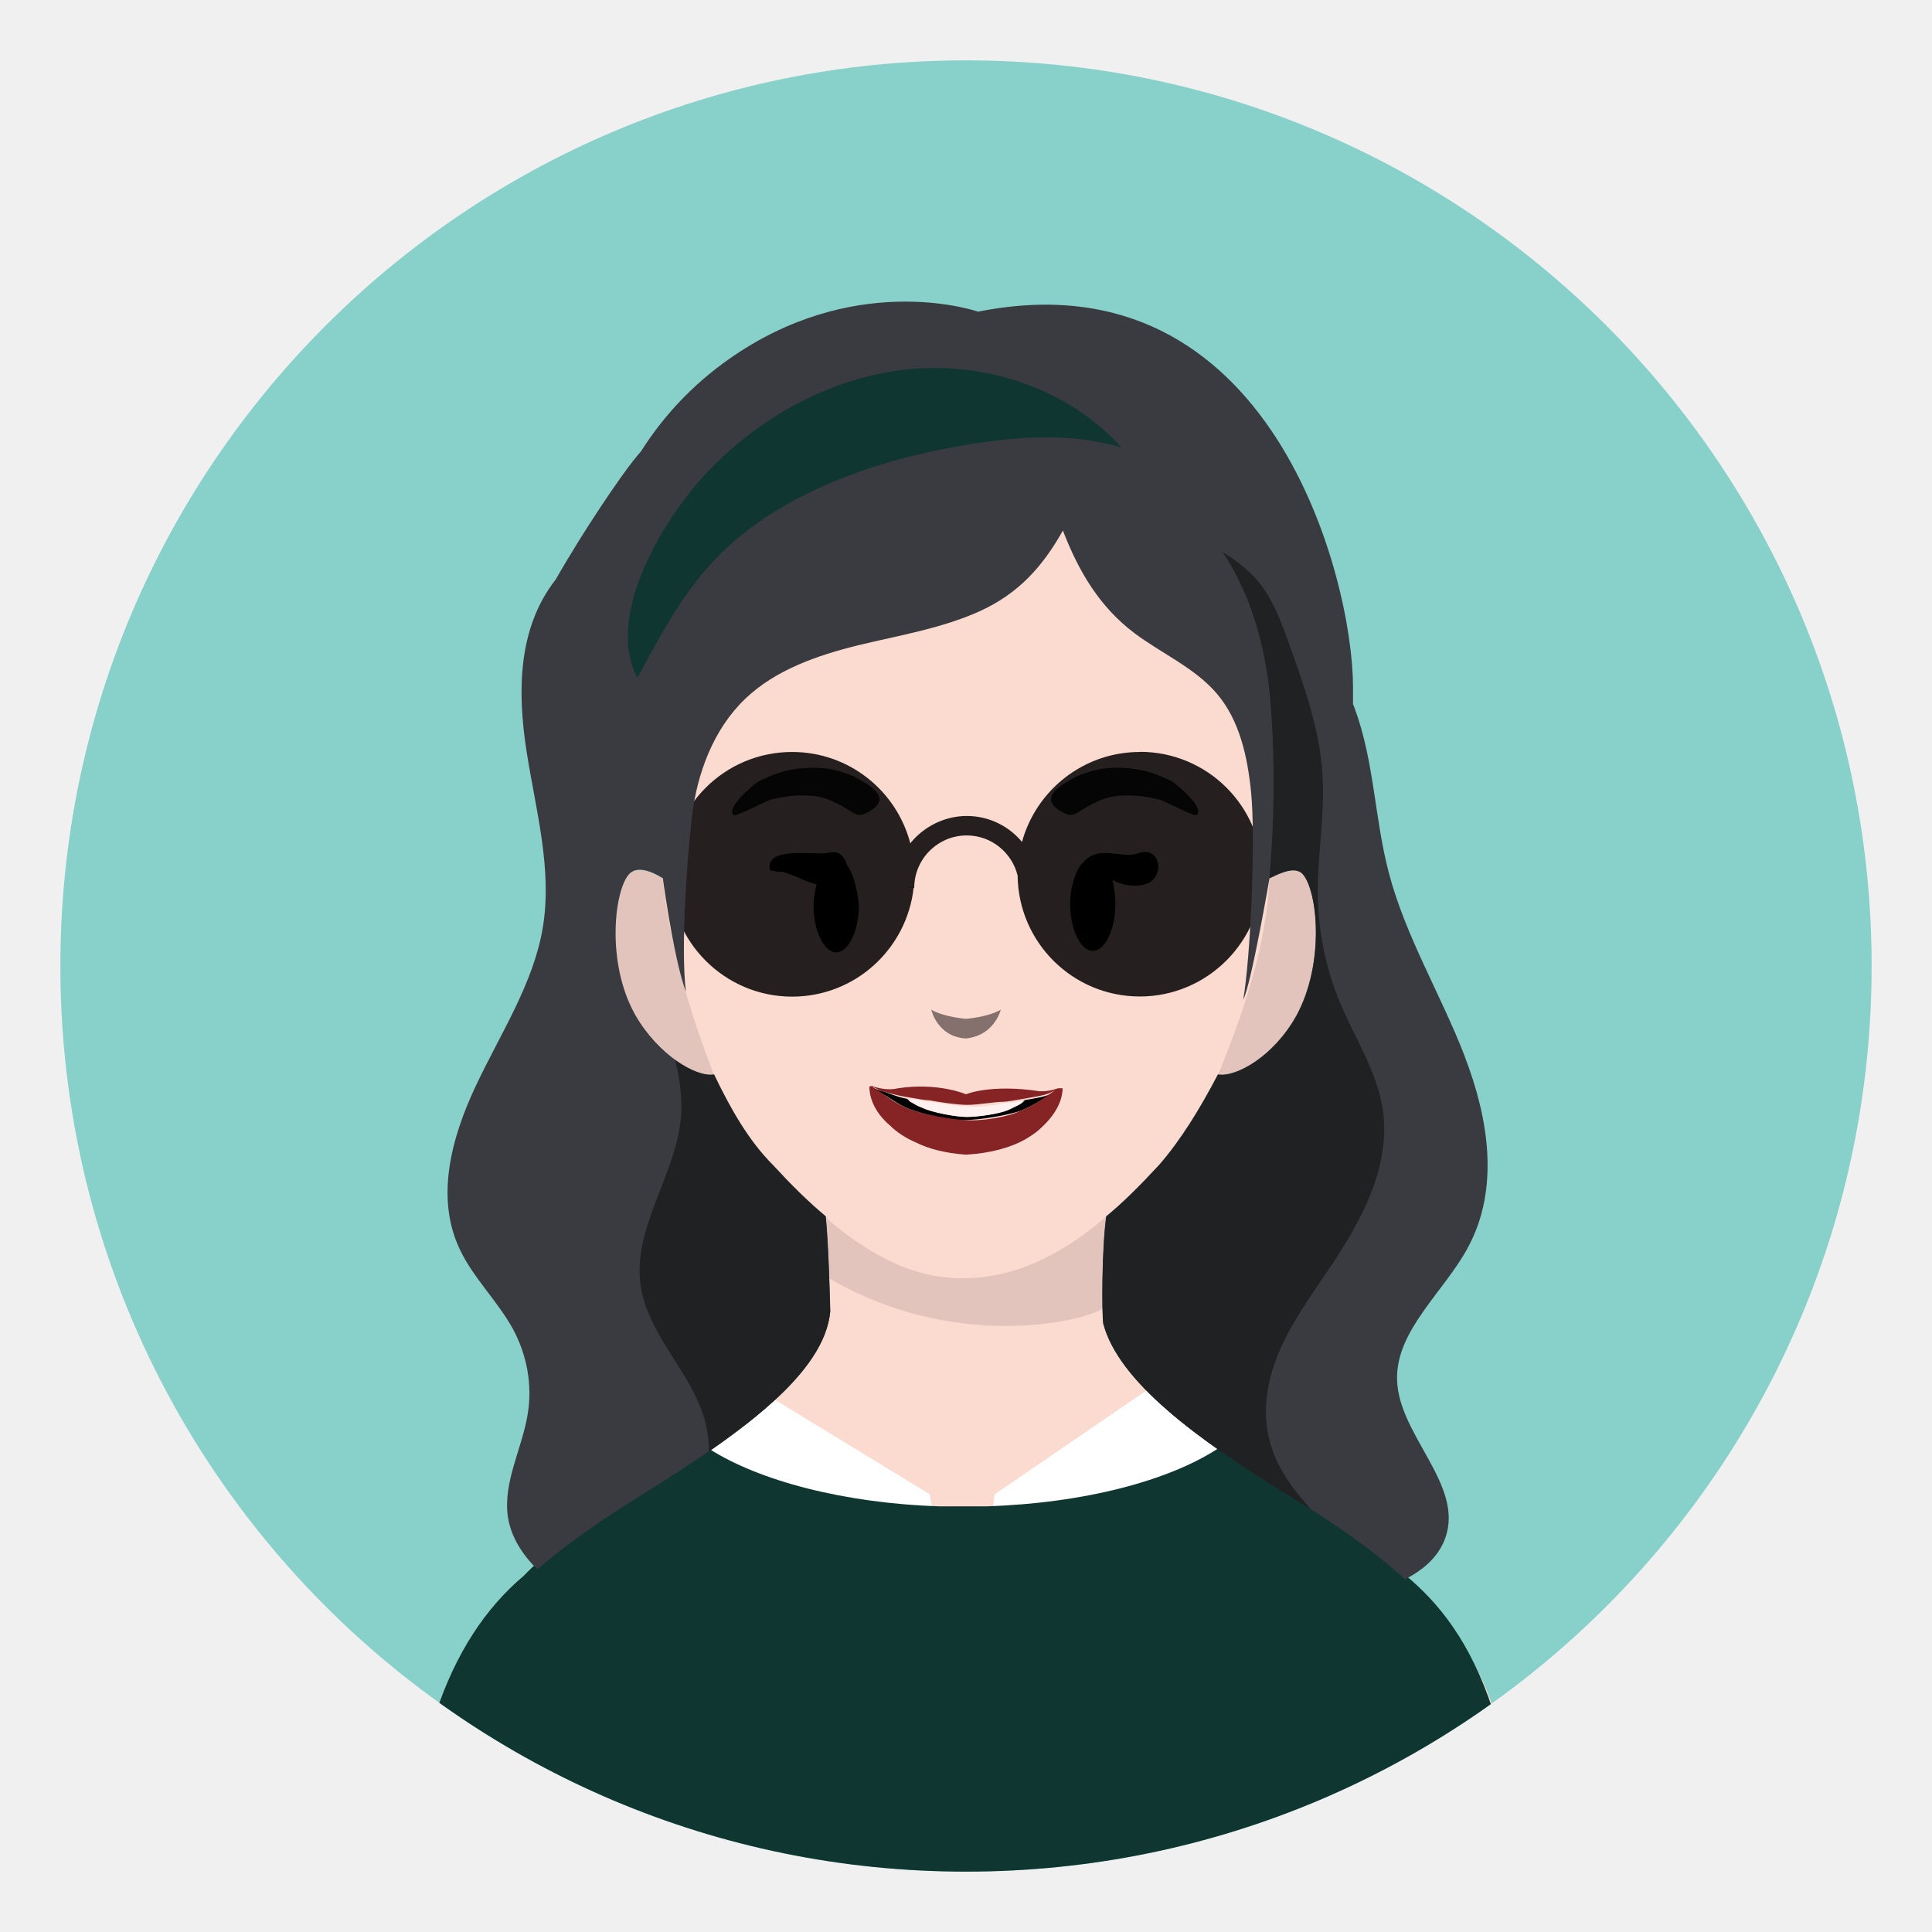
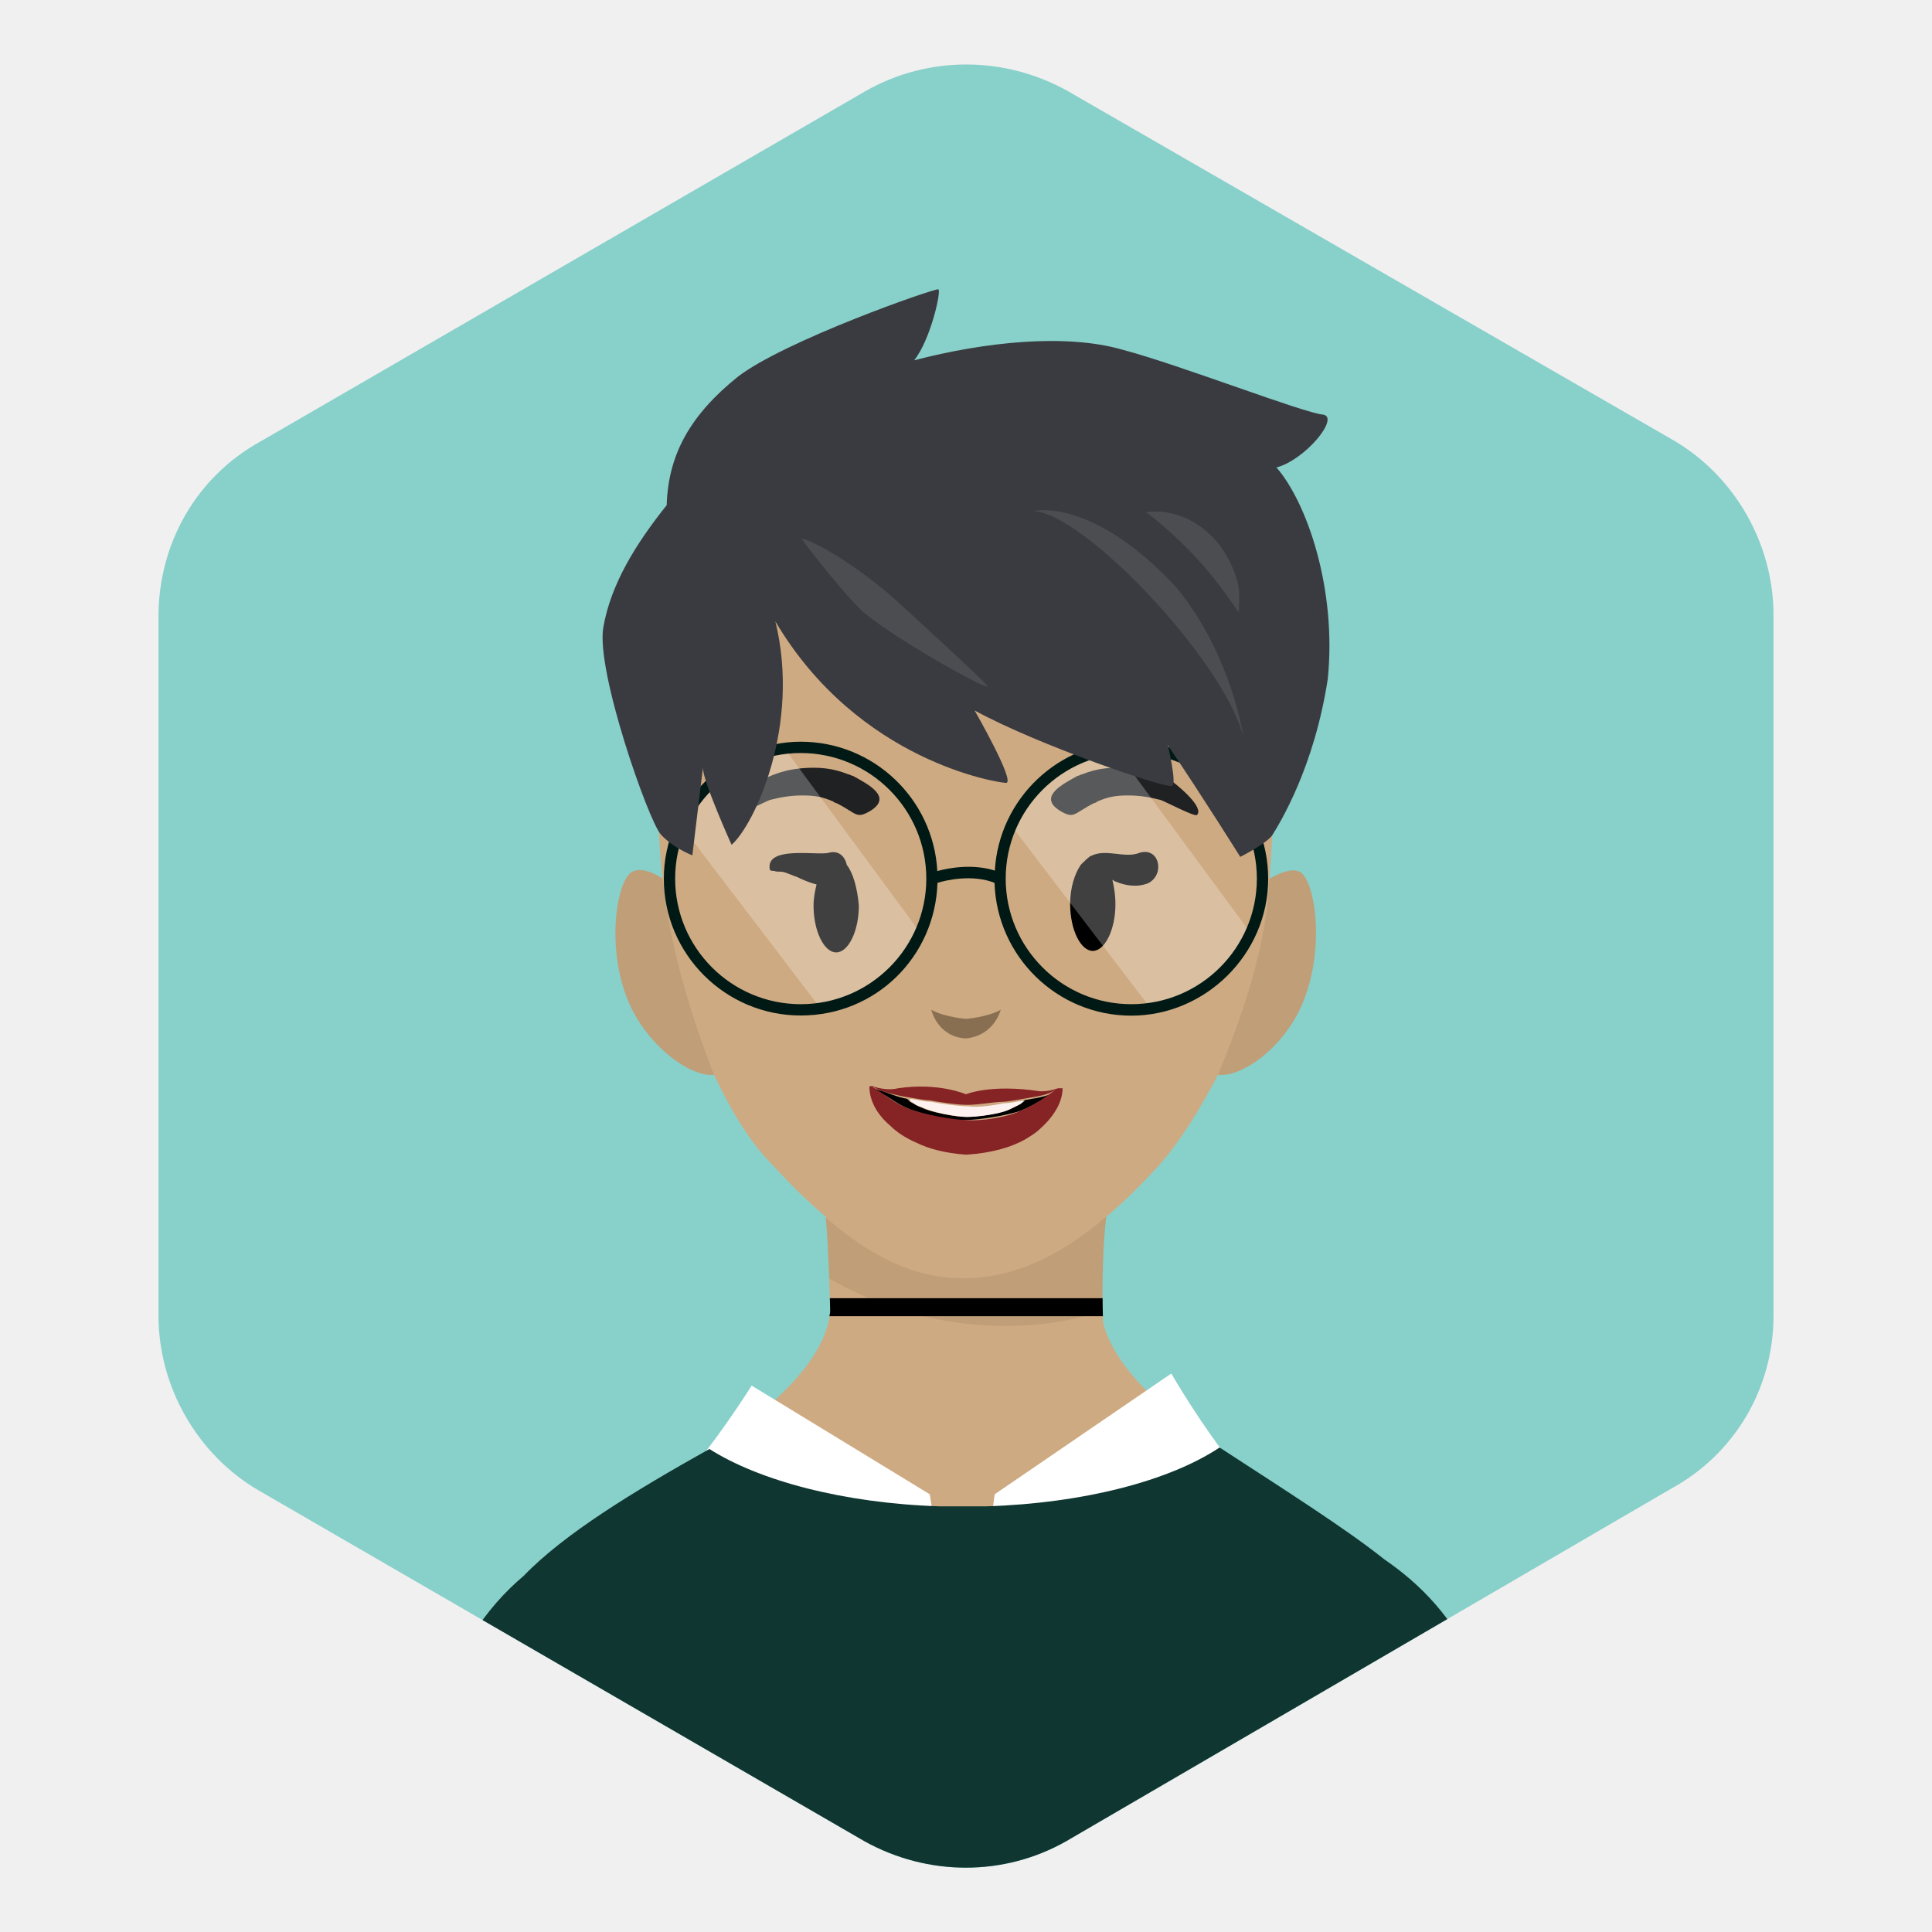
<svg xmlns="http://www.w3.org/2000/svg" viewBox="0 0 128 128">
  <defs />
-   <circle fill="#88d0ca" cx="64" cy="64" r="60" />
-   <mask id="mask-4e16d896-c8e1-4b97-9e2d-a401fbb58ce0">
-     <path fill="white" d="M0,0V64H4c0,33.14,26.86,60,60,60s60-26.86,60-60h4V0H0Z" />
+   <path fill="#88d0ca" d="M117.5,87.16V40.75c0-4.76-2.61-9.24-6.63-11.58L70.72,6.02c-4.2-2.33-9.24-2.33-13.35,0L17.22,29.27c-4.2,2.33-6.72,6.72-6.72,11.58v46.31c0,4.76,2.61,9.24,6.63,11.58l40.15,23.25c4.2,2.33,9.24,2.33,13.35,0l40.05-23.34c4.29-2.33,6.82-6.72,6.82-11.48Z" />
+   <mask id="mask-d71536a5-91bd-4256-9ae9-69003ebb5d6c">
+     <path fill="white" d="M0,0V64H10.5v23.16c0,4.76,2.61,9.24,6.63,11.58l40.15,23.25c4.2,2.33,9.24,2.33,13.35,0l40.05-23.34c4.29-2.33,6.82-6.72,6.82-11.48v-23.16h10.5V0H0Z" />
  </mask>
-   <g mask="url(#mask-4e16d896-c8e1-4b97-9e2d-a401fbb58ce0)">
+   <g mask="url(#mask-d71536a5-91bd-4256-9ae9-69003ebb5d6c)">
    <g>
-       <path fill="#fbdad0" d="M99.6,116.1c-1.1-8.1-7.5-12.9-14.2-17-6.2-3.8-11.3-7.6-12.3-11.4-.1-.7-.1-5,.2-7.1,1.1-.9,2.2-2,3.5-3.4,1.4-1.6,2.7-3.7,3.9-6,1.2,.2,3.7-1.2,5.2-3.9,1.9-3.5,1.4-8.3,.4-9.4-.5-.5-1.4-.1-2.2,.3,.3-3.5,.4-7.2,.1-11.3-1-14.3-11.3-18.2-20.2-18.2s-19,3.9-20.2,18.2c-.3,4.1-.3,7.8,.1,11.3-.8-.5-1.7-.8-2.2-.3-1,1-1.6,5.9,.4,9.4,1.5,2.6,4,4.1,5.2,3.9,1.1,2.3,2.3,4.4,3.9,6,1.2,1.3,2.3,2.4,3.5,3.4,.2,1.9,.3,6.3,.3,6.3-.4,4.1-5.8,8-12.4,12.1s-13,8.9-14.2,17c-1.1,8.1-1.4,12-1.4,12H101c0,.1-.2-3.8-1.4-11.9Z" />
-       <path fill="#84706d" d="M64,67.5s-1.4-.1-2.3-.6c0,0,.4,1.8,2.3,1.9,1.9-.2,2.3-1.9,2.3-1.9-.9,.5-2.3,.6-2.3,.6Z" />
-       <path fill="#84706d" opacity="0.2" d="M43.9,58.2c-.8-.5-1.7-.8-2.2-.3-1,1-1.6,5.9,.4,9.4,1.5,2.6,4,4.1,5.2,3.9-1.69-4.35-2.93-8.68-3.4-13Z" />
-       <path fill="#84706d" opacity="0.2" d="M84.1,58.2c-.16,4.14-1.55,8.52-3.4,13,1.2,.2,3.7-1.2,5.2-3.9,1.9-3.5,1.4-8.3,.4-9.4-.5-.5-1.4-.1-2.2,.3Z" />
-       <path fill="#84706d" opacity="0.2" d="M73.05,86.64c-.03-1.59,.02-4.45,.25-6.05-3.7,3.2-6.9,4.1-9.5,4.1s-5.44-.89-9.09-4.01c0,0,0,0,0,0,.1,1.02,.18,2.68,.23,4.02,9.07,5.28,18.12,2.44,18.11,1.93Z" />
+       <path fill="#ceaa82" d="M99.6,116.1c-1.1-8.1-7.5-12.9-14.2-17-6.2-3.8-11.3-7.6-12.3-11.4-.1-.7-.1-5,.2-7.1,1.1-.9,2.2-2,3.5-3.4,1.4-1.6,2.7-3.7,3.9-6,1.2,.2,3.7-1.2,5.2-3.9,1.9-3.5,1.4-8.3,.4-9.4-.5-.5-1.4-.1-2.2,.3,.3-3.5,.4-7.2,.1-11.3-1-14.3-11.3-18.2-20.2-18.2s-19,3.9-20.2,18.2c-.3,4.1-.3,7.8,.1,11.3-.8-.5-1.7-.8-2.2-.3-1,1-1.6,5.9,.4,9.4,1.5,2.6,4,4.1,5.2,3.9,1.1,2.3,2.3,4.4,3.9,6,1.2,1.3,2.3,2.4,3.5,3.4,.2,1.9,.3,6.3,.3,6.3-.4,4.1-5.8,8-12.4,12.1s-13,8.9-14.2,17c-1.1,8.1-1.4,12-1.4,12H101c0,.1-.2-3.8-1.4-11.9Z" />
+       <path fill="#896f52" d="M64,67.5s-1.4-.1-2.3-.6c0,0,.4,1.8,2.3,1.9,1.9-.2,2.3-1.9,2.3-1.9-.9,.5-2.3,.6-2.3,.6Z" />
+       <path fill="#896f52" opacity="0.2" d="M43.9,58.2c-.8-.5-1.7-.8-2.2-.3-1,1-1.6,5.9,.4,9.4,1.5,2.6,4,4.1,5.2,3.9-1.69-4.35-2.93-8.68-3.4-13Z" />
+       <path fill="#896f52" opacity="0.2" d="M84.1,58.2c-.16,4.14-1.55,8.52-3.4,13,1.2,.2,3.7-1.2,5.2-3.9,1.9-3.5,1.4-8.3,.4-9.4-.5-.5-1.4-.1-2.2,.3Z" />
+       <path fill="#896f52" opacity="0.2" d="M73.05,86.64c-.03-1.59,.02-4.45,.25-6.05-3.7,3.2-6.9,4.1-9.5,4.1s-5.44-.89-9.09-4.01c0,0,0,0,0,0,.1,1.02,.18,2.68,.23,4.02,9.07,5.28,18.12,2.44,18.11,1.93Z" />
    </g>
    <g>
      <path fill="white" d="M62.3,103.5l-.7-4.5-11.8-7.2c-2.3,3.6-5.6,8.1-10.1,11.7h22.6Z" />
      <path fill="white" d="M88.1,103.5c-4.8-3.7-8.2-8.6-10.5-12.5l-11.7,8-.6,4.5h22.8Z" />
      <path fill="#0f3630" d="M91.7,103.3c-2.5-2-6.6-4.6-10.9-7.4-3.3,2.2-9,3.7-15.5,3.9h-3c-6.4-.2-12-1.7-15.3-3.8-5,2.8-9.6,5.6-12.3,8.4-5.1,4.3-7.8,11.9-7.7,23.6H101c-.4-15.9-4.5-21.4-9.3-24.7Z" />
    </g>
    <g>
      <path d="M56.1,57.3c-0.1-0.5-0.5-1-1.2-0.8c-0.7,0.2-4.2-0.5-3.9,1.1c0,0.1,0.2,0.1,0.3,0.1c0.2,0.1,0.4,0,0.7,0.1  c0.3,0.1,0.5,0.2,0.8,0.3c0.4,0.2,0.9,0.4,1.3,0.5c-0.1,0.4-0.2,0.9-0.2,1.4c0,1.7,0.7,3.1,1.5,3.1s1.5-1.4,1.5-3.1  C56.8,58.8,56.5,57.8,56.1,57.3z" />
      <path d="M75.5,56.5c-1,0.4-2.2-0.3-3.2,0.2c-0.1,0-0.5,0.4-0.7,0.6c-0.4,0.6-0.7,1.5-0.7,2.6c0,1.7,0.7,3.1,1.5,3.1  c0.8,0,1.5-1.4,1.5-3.1c0-0.6-0.1-1.2-0.2-1.6c0.1,0,0.1,0.1,0.2,0.1c0.7,0.3,1.5,0.4,2.2,0.1C77.2,57.9,76.8,56.1,75.5,56.5z" />
    </g>
    <g>
      <path fill="#202123" d="M56.5,51.4c-0.1,0-0.2-0.1-0.3-0.1c-1-0.4-1.9-0.5-3.1-0.4c-1.1,0.1-1.9,0.4-2.9,0.9  c-0.4,0.3-2.1,1.7-1.6,2.2c0.2,0.1,1.9-0.8,2.4-1c0.8-0.2,1.4-0.3,2.2-0.3c0.8,0,1.3,0.1,2,0.4c0,0,0.1,0.1,0.2,0.1  c1.4,0.7,1.3,1.1,2.3,0.5C59.1,52.8,57.6,52,56.5,51.4z" />
      <path fill="#202123" d="M71.4,51.4c0.1,0,0.2-0.1,0.3-0.1c1-0.4,1.9-0.5,3.1-0.4c1.1,0.1,1.9,0.4,2.9,0.9c0.4,0.3,2.1,1.7,1.6,2.2  c-0.2,0.1-1.9-0.8-2.4-1c-0.8-0.2-1.4-0.3-2.2-0.3c-0.8,0-1.3,0.1-2,0.4c0,0-0.1,0.1-0.2,0.1c-1.4,0.7-1.3,1.1-2.3,0.5  C68.8,52.8,70.3,52,71.4,51.4z" />
    </g>
    <g>
      <path d="M60.3,73.5c0.8,0.3,2.8,0.8,3.7,0.7c0.9,0,2.7-0.3,3.6-0.6c1.2-0.5,1.6-0.9,2.2-1.2c0.1,0,0.2-0.1,0.2-0.1  l0,0l0,0c-0.2,0.1-0.4,0.2-0.7,0.3c-0.3,0.1-0.9,0.2-1.5,0.3c-0.3,0.3-0.3,0.3-1,0.6C66.2,73.8,64.7,74,64,74  c-0.7,0-2.3-0.3-2.9-0.6c-0.5-0.2-0.4-0.2-0.8-0.4c-0.1-0.1-0.1-0.1-0.2-0.2c-0.6-0.1-1.3-0.4-1.6-0.5c-0.4-0.1-0.6-0.2-0.8-0.3  c0.2,0.2,0.5,0.3,0.6,0.4C59,72.7,59.3,73.1,60.3,73.5L60.3,73.5z" />
      <path fill="#FEF2F0" d="M60.4,73c0.3,0.2,0.2,0.2,0.8,0.4c0.6,0.3,2.2,0.6,2.9,0.6c0.7,0,2.2-0.2,2.8-0.5c0.6-0.3,0.7-0.3,1-0.6  c-0.6,0.1-1.1,0.2-1.4,0.2c-0.5,0.1-1.7,0.3-2.3,0.2c-0.7,0-2-0.2-2.5-0.3c-0.3,0-0.8-0.1-1.4-0.2C60.3,72.9,60.3,73,60.4,73  L60.4,73z" />
      <path fill="#852325" d="M70.1,72.1c-0.6,0.2-0.9,0.2-1.2,0.2c-3.3-0.5-4.9,0.2-4.9,0.2s-1.8-0.8-4.5-0.4c-0.4,0.1-0.9,0.1-1.6-0.1  c-0.1-0.1-0.4,0-0.3,0c0,0.4,0.1,1.5,1.4,2.6c0.4,0.4,1,0.8,1.7,1.1l0,0c0.8,0.4,1.9,0.7,3.3,0.8c1.7-0.1,3-0.5,3.9-1  c0.5-0.3,0.8-0.5,1.1-0.8c1.2-1.1,1.4-2.1,1.4-2.6C70.5,72.1,70.2,72.1,70.1,72.1z M67.6,73.6C66.8,74,65,74.3,64,74.2  c-0.9,0-2.9-0.4-3.7-0.7c-1-0.4-1.3-0.7-1.9-1.1c-0.1-0.1-0.4-0.2-0.6-0.4l0,0c0.2,0.1,0.4,0.2,0.7,0.3c0.3,0.1,1,0.3,1.7,0.4  c0.6,0.1,1.1,0.2,1.4,0.2c0.5,0.1,1.8,0.3,2.5,0.3c0.7,0,1.8-0.2,2.3-0.2c0.3,0,0.8-0.1,1.4-0.2s1.2-0.2,1.5-0.3  c0.3-0.1,0.5-0.2,0.6-0.3l0,0l0,0l0,0l-0.1,0.1C69.2,72.7,68.8,73.1,67.6,73.6z" />
    </g>
-     <path opacity="0.85" d="M75.52,49.82c-3.73,0-6.87,2.53-7.81,5.96-.87-1.05-2.19-1.72-3.66-1.72s-2.86,.71-3.74,1.81c-.91-3.48-4.06-6.05-7.83-6.05-4.48,0-8.1,3.63-8.1,8.1s3.63,8.11,8.1,8.11c4.17,0,7.59-3.15,8.05-7.2h.04c0-1.92,1.56-3.48,3.48-3.48,1.63,0,3,1.14,3.37,2.66,.05,4.43,3.65,8.01,8.1,8.01s8.11-3.63,8.11-8.11-3.63-8.1-8.11-8.1Z" />
    <g>
-       <path fill="#3a3b40" d="M97.05,70c-1.58-4.1-3.94-7.97-5.04-12.19-.95-3.61-.96-7.39-2.27-10.91-.03-.09-.07-.17-.1-.26,0-.39,0-.77,0-1.15,0-6.98-5.33-28.74-24.84-24.84,0,0-7.6-2.67-15.81,2.67-2.8,1.82-4.93,4.07-6.52,6.58-.15,.17-.3,.35-.45,.54-.87,1.07-3.31,4.63-5.2,7.95-2.55,3.25-2.54,7.51-1.93,11.41,.61,3.9,1.73,7.83,1.06,11.72-.63,3.69-2.82,7-4.44,10.45-1.62,3.45-2.68,7.41-1.03,10.84,.89,1.87,2.51,3.42,3.51,5.25,.93,1.73,1.28,3.69,.98,5.58-.36,2.31-1.66,4.54-1.32,6.86,.2,1.3,.93,2.48,1.95,3.47,2.14-1.85,4.56-3.47,7.01-4.99,6.6-4.1,12-8,12.4-12.1,0,0-.1-4.4-.3-6.3-1.2-1-2.3-2.1-3.5-3.4-1.6-1.6-2.8-3.7-3.9-6-1.2,.2-3.7-1.3-5.2-3.9-2-3.5-1.4-8.4-.4-9.4,.5-.5,1.4-.2,2.2,.3-.1-.83,.64,5.1,1.53,7.52-.34-2.92,.06-8.59,.39-11.51,.34-2.92,1.42-5.86,3.54-7.89,2.02-1.93,4.78-2.88,7.49-3.55,2.72-.66,5.52-1.11,8.06-2.26,2.57-1.17,4.17-2.97,5.5-5.34,1.03,2.67,2.4,5.03,4.73,6.79,1.82,1.37,4.02,2.3,5.49,4.04,1.51,1.79,2.02,4.21,2.25,6.53,.3,3.01-.02,10.73-.52,13.72,.55-1.11,1.74-8.06,1.74-8.06,.8-.4,1.69-.79,2.18-.29,1,1.1,1.5,5.9-.4,9.4-1.5,2.7-4,4.1-5.2,3.9-1.2,2.3-2.5,4.4-3.9,6-1.3,1.4-2.4,2.5-3.5,3.4-.3,2.1-.3,6.4-.2,7.1,1,3.8,6.1,7.6,12.3,11.4,2.73,1.67,5.41,3.47,7.7,5.55,1.25-.64,2.24-1.52,2.67-2.75,1.24-3.52-3.11-6.79-3.2-10.47-.09-3.27,3.11-5.81,4.7-8.77,2.11-3.92,1.36-8.55-.22-12.65Z" />
-       <path fill="#0f3630" d="M50.46,34.45c4.04-2.72,8.81-4.19,13.62-4.99,3.39-.56,6.92-.8,10.22,.19-3.46-3.86-8.89-5.69-14.04-5.19-5.15,.49-9.98,3.17-13.52,6.95-2.73,2.91-6.7,9.37-4.51,13.5,2.26-4.18,4.11-7.68,8.24-10.45Z" />
-       <path fill="#202123" d="M55,86.9s-.1-4.4-.3-6.3c-1.2-1-2.3-2.1-3.5-3.4-1.6-1.6-2.8-3.7-3.9-6-.62,.1-1.57-.25-2.56-.96,.27,1.18,.46,2.36,.39,3.57-.24,3.91-3.24,7.46-2.69,11.34,.48,3.39,3.55,5.9,4.33,9.24,.14,.6,.2,1.19,.2,1.78,4.47-3.09,7.72-6.12,8.03-9.26Z" />
-       <path fill="#202123" d="M84.2,46.9c.3,4.1,.2,7.8-.1,11.3,.8-.4,1.7-.8,2.2-.3,1,1.1,1.5,5.9-.4,9.4-1.5,2.7-4,4.1-5.2,3.9-1.2,2.3-2.5,4.4-3.9,6-1.3,1.4-2.4,2.5-3.5,3.4-.3,2.1-.3,6.4-.2,7.1,1,3.8,6.1,7.6,12.3,11.4,.5,.31,1,.62,1.5,.94-2.08-2.25-3.56-4.68-2.85-8.27,.56-2.81,2.31-5.21,3.92-7.58,2.15-3.17,4.19-6.83,3.65-10.62-.36-2.55-1.85-4.77-2.84-7.14-.93-2.23-1.43-4.63-1.47-7.05-.04-2.68,.48-5.36,.31-8.04-.18-3.01-1.21-5.89-2.23-8.72-.51-1.42-1.04-2.88-1.99-4.05-.66-.81-1.5-1.44-2.39-1.99,1.72,2.61,2.89,5.99,3.19,10.33Z" />
+       <path fill="white" opacity="0.25" d="M52.15,49.82l8.89,12.07s-2.68,5.13-6.95,4.56l-8.98-11.78s2.43-5.18,7.04-4.85Z" />
+       <path fill="white" opacity="0.25" d="M74.02,49.82l8.89,12.07s-2.68,5.13-6.95,4.56l-8.98-11.78s2.43-5.18,7.04-4.85Z" />
+       <path fill="#011915" d="M74.95,49.14c-4.82,0-8.77,3.79-9.04,8.54-1.48-.47-3.04-.18-3.81,.03-.26-4.77-4.21-8.57-9.05-8.57s-9.07,4.07-9.07,9.07,4.07,9.07,9.07,9.07,8.91-3.92,9.06-8.79c.59-.18,2.3-.58,3.78,0,.15,4.88,4.15,8.8,9.06,8.8s9.07-4.07,9.07-9.07-4.07-9.07-9.07-9.07Zm-21.9,17.39c-4.59,0-8.32-3.73-8.32-8.32s3.73-8.32,8.32-8.32,8.32,3.73,8.32,8.32-3.73,8.32-8.32,8.32Zm21.9,0c-4.59,0-8.32-3.73-8.32-8.32s3.73-8.32,8.32-8.32,8.32,3.73,8.32,8.32-3.73,8.32-8.32,8.32Z" />
+     </g>
+     <path d="M54.98,86.01c.02,.54,.02,.89,.02,.89,0,.1-.04,.2-.05,.3h18.12c-.01-.3-.02-.72-.02-1.19h-18.07Z" />
+     <g>
+       <path fill="#3a3b40" d="M51.37,41.17c1.7,6.9-1.4,13.5-2.9,14.8,0,0-1.9-4.2-1.9-5.1l-.7,5.8s-1.3-.5-2.1-1.4-4.3-10.8-3.8-13.7,2.2-5.6,4.2-8.1c.1-3.4,1.6-6,4.7-8.5,3.1-2.4,13.1-5.9,13.3-5.8s-.5,3.3-1.6,4.7c4.6-1.2,10-1.8,13.8-.7,3.8,1,12,4.2,13.3,4.3,1.1,.2-1.2,3-3.1,3.5,2,2.3,4,8,3.4,14-.9,5.9-3.2,9.6-3.7,10.4-.5,.6-2.1,1.4-2.1,1.4,0,0-2.5-4-4.8-7.4,0,0,.6,2.5,.3,2.7-.4,.2-8.9-2.7-13.1-5,0,0,2.7,4.7,2.1,4.8-.5,0-9.8-1.4-15.3-10.7Z" />
+       <path fill="#4c4d51" d="M59.27,39.69c-1.35-1.24-4.45-3.52-6.18-4.03,.34,.52,3.16,4.13,4.26,5.02,2.35,1.89,7.78,4.88,7.99,4.78,.17,.05,.92,.63-6.06-5.77Z" />
+       <path fill="#4c4d51" d="M79.6,37.34c.91,1.02,1.7,2.11,2.47,3.23,.02-.43,.04-.86,.03-1.32-.04-.65-.3-1.37-.62-2.03-.86-1.77-2.52-3.11-4.48-3.31-.15-.02-.3-.02-.45-.02-.21,0-.43,.02-.64,.02,1.33,1.02,2.57,2.17,3.69,3.43Z" />
+       <path fill="#4c4d51" d="M68.43,33.86c3.3,.07,12.58,9.79,13.94,14.93,0,0-.76-5.4-4.43-9.87-4.42-4.75-7.9-5.34-9.51-5.06Z" />
    </g>
  </g>
</svg>
